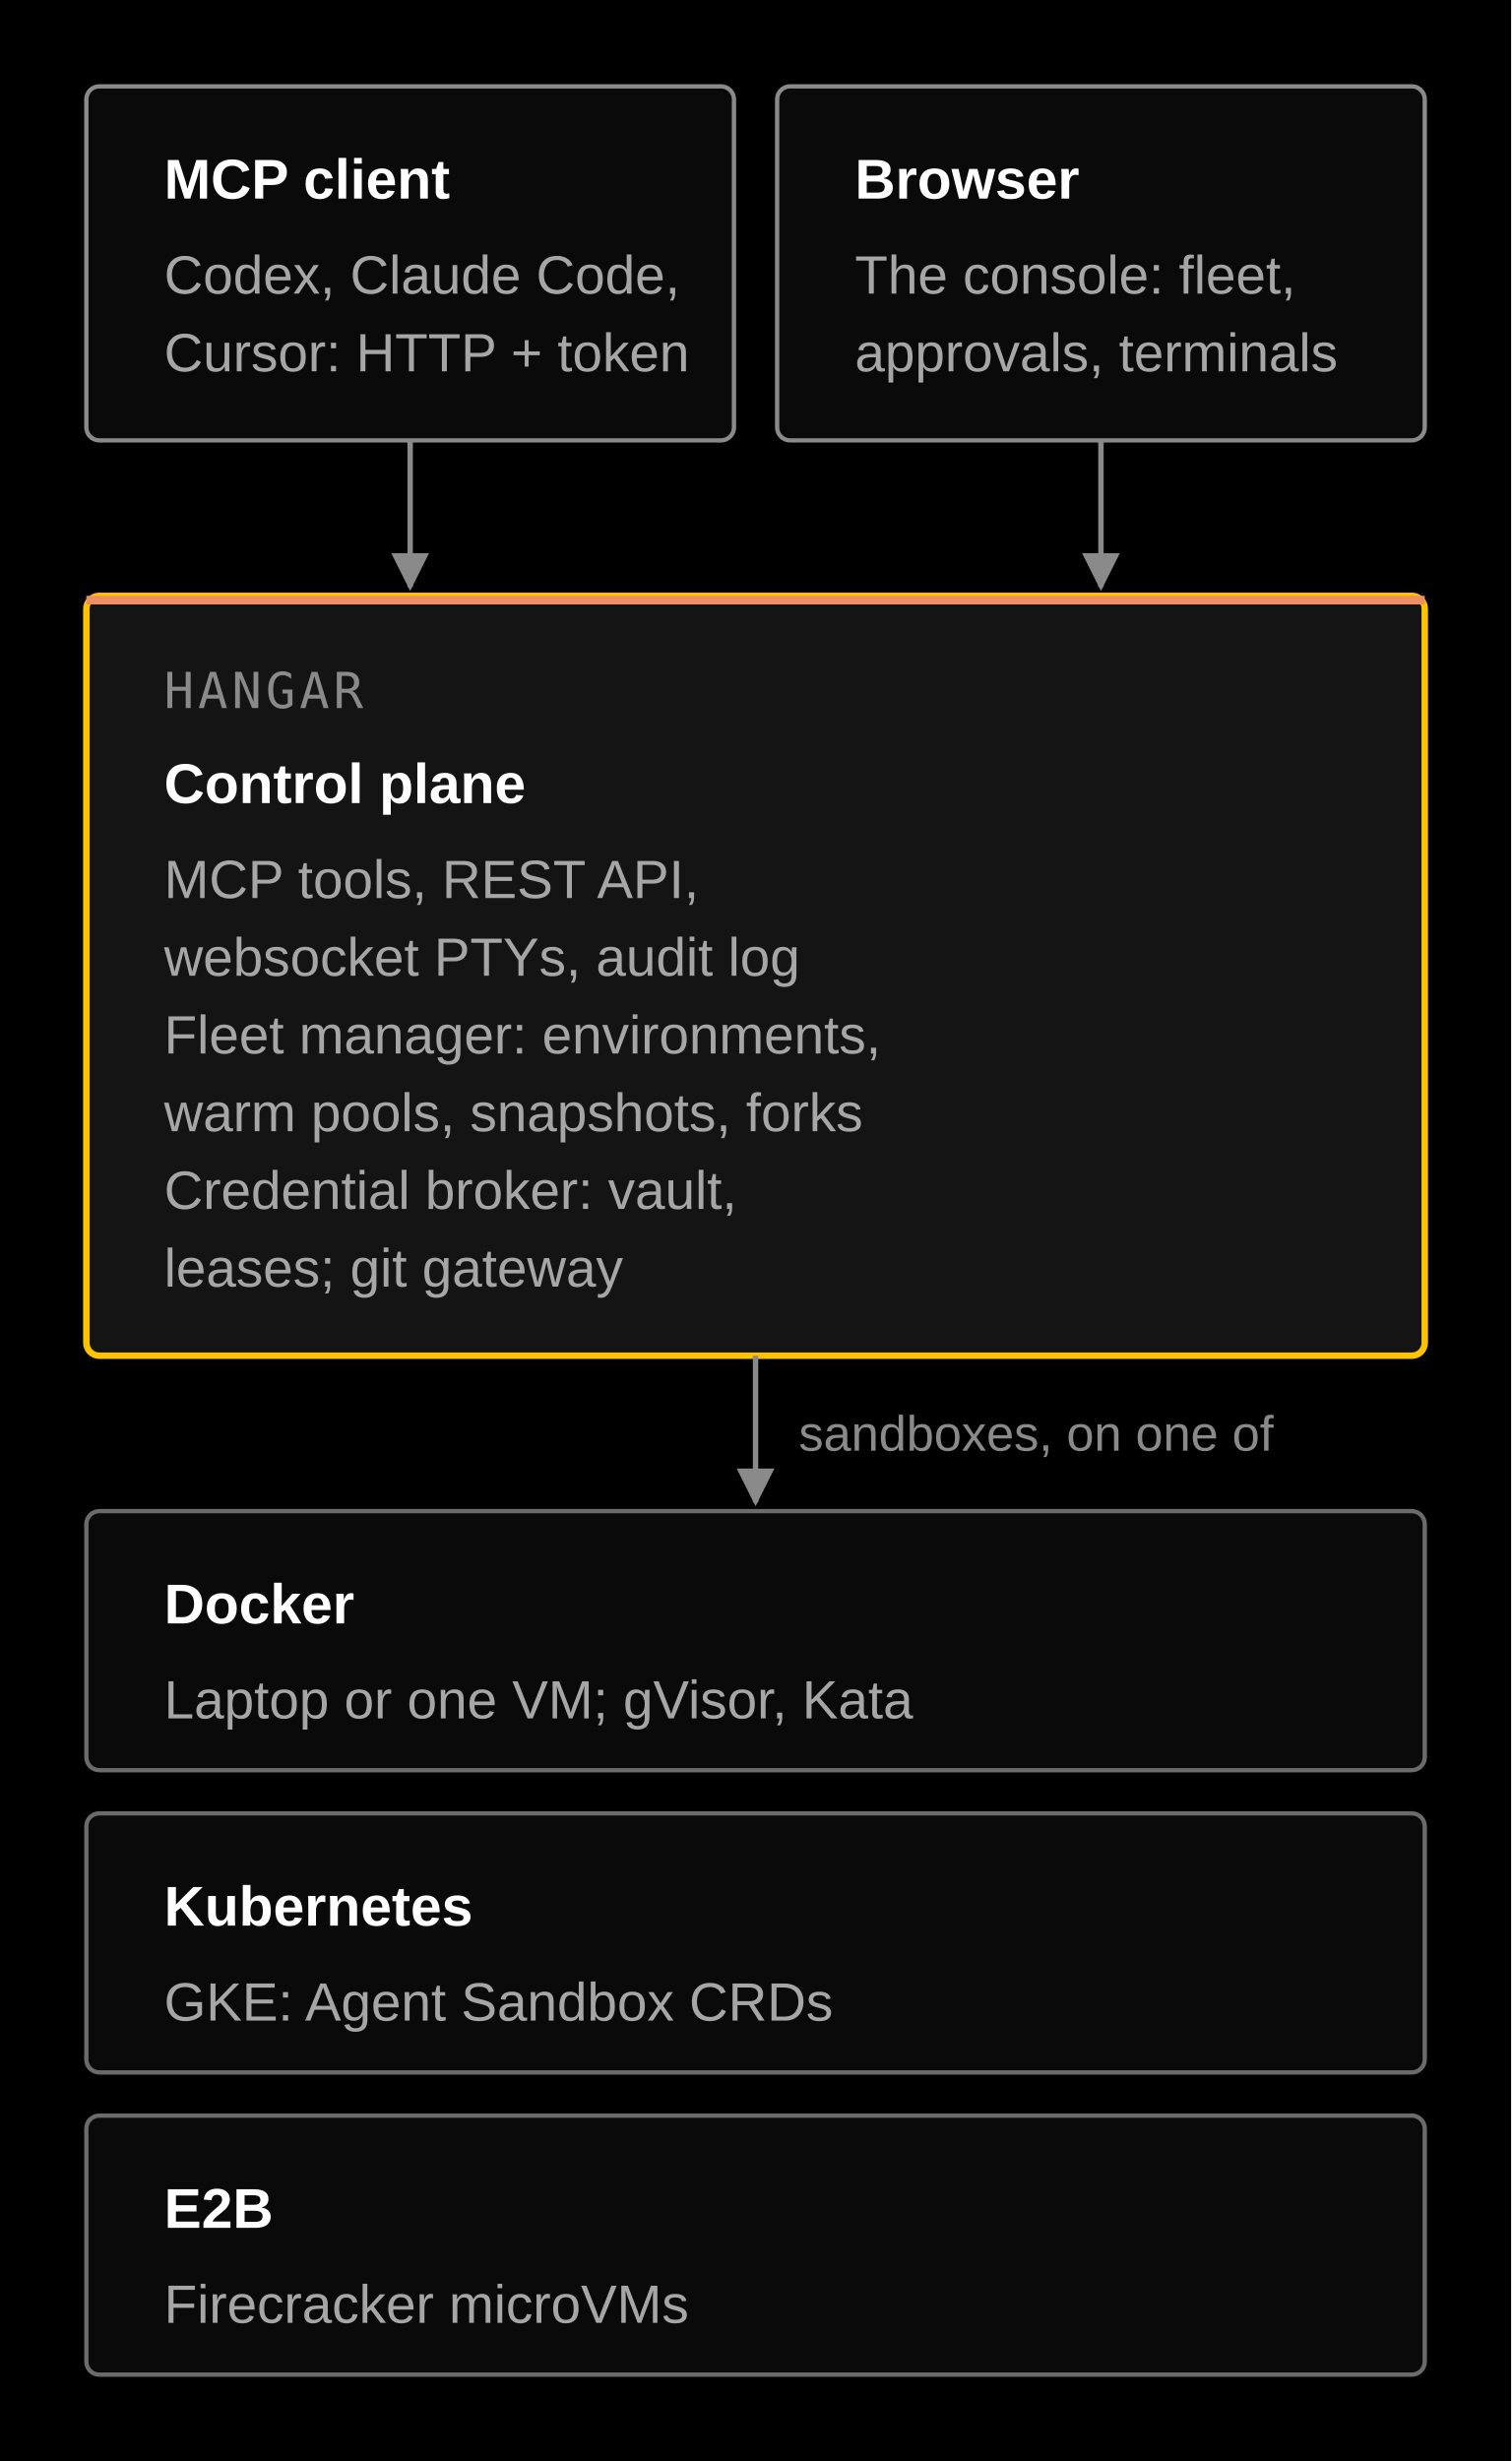
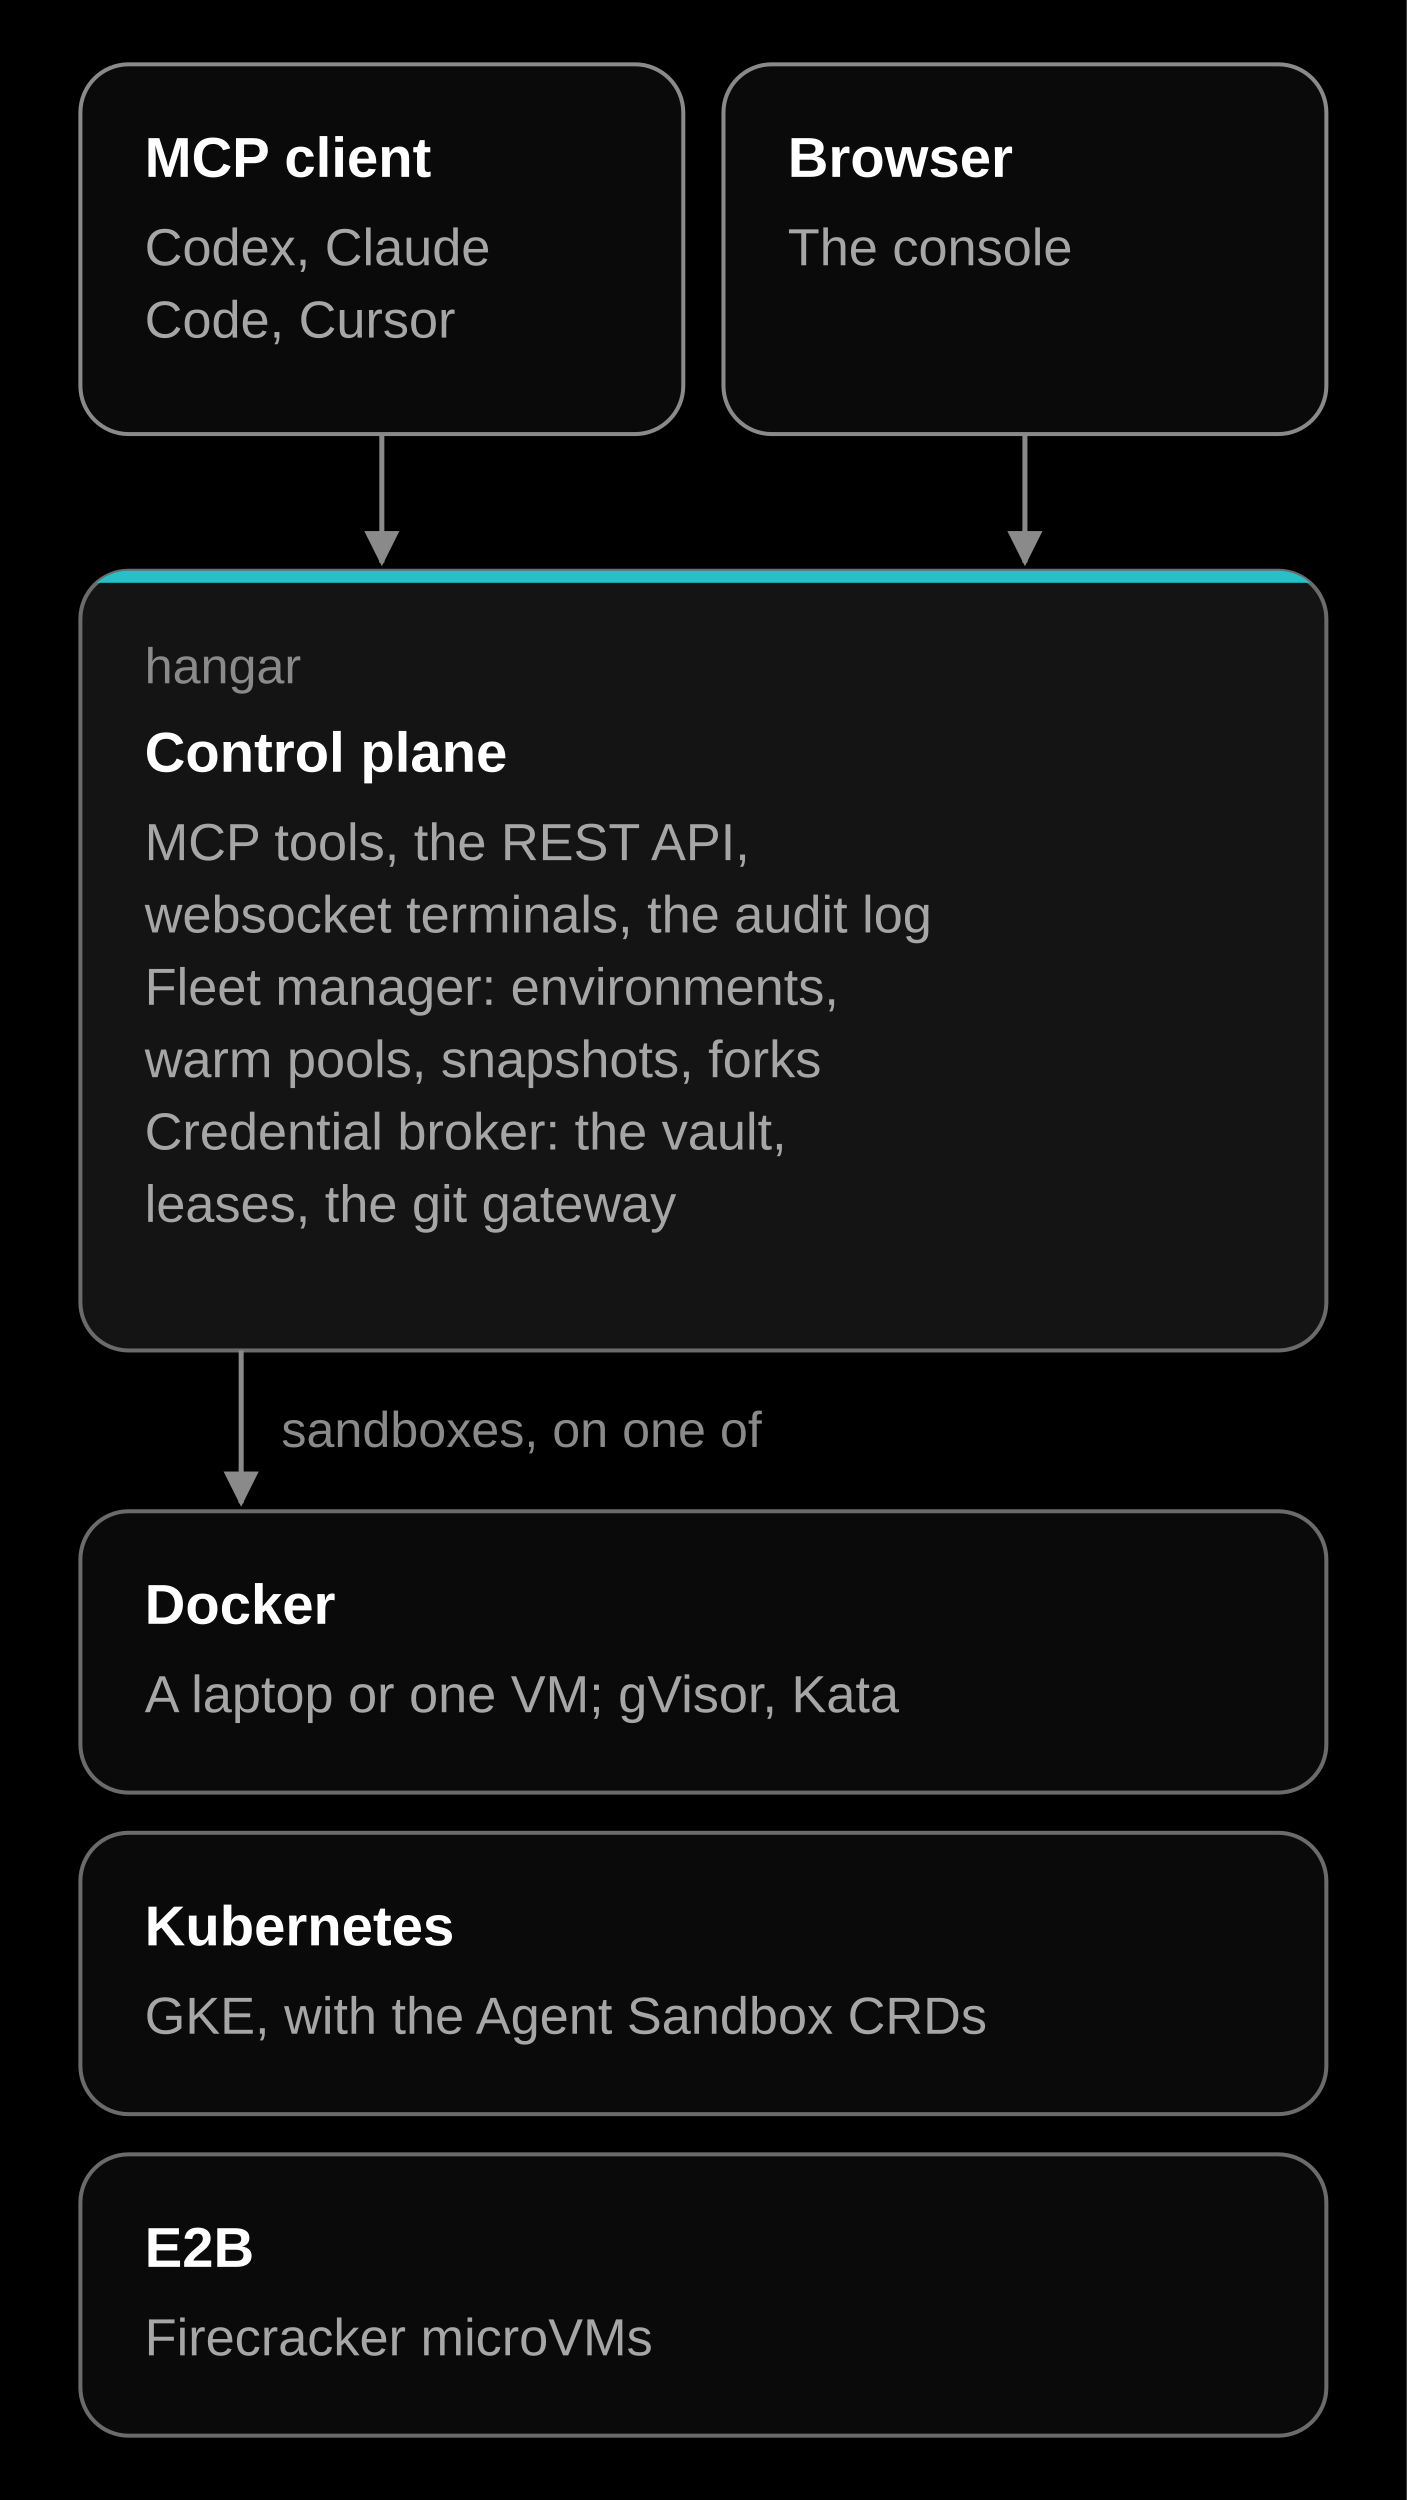
- <svg xmlns="http://www.w3.org/2000/svg" class="af-d" viewBox="0 0 350 570" role="img" aria-label="Inside the control plane">
+ <svg xmlns="http://www.w3.org/2000/svg" class="af-d" viewBox="0 0 350 622" role="img" aria-label="Inside the control plane">
  <style>
-   .af-d .bg { fill: var(--af-canvas, #000); }
+   .af-d .bg { fill: var(--af-canvas, #000000); }
  .af-d .box { fill: var(--af-raised, #141414); }
-   .af-d .box-hub { fill: var(--af-raised, #141414); stroke: var(--af-brand-line, #FFC400); stroke-width: 1.5; }
+   .af-d .box-hub { fill: var(--af-raised, #141414); stroke: var(--af-line-strong, #6B6B6B); stroke-width: 1; }
  .af-d .box-plan { fill: none; stroke: var(--af-line-strong, #6B6B6B); stroke-width: 1; stroke-dasharray: 4 4; }
  .af-d .box-ext { fill: var(--af-surface, #0A0A0A); stroke: var(--af-line-strong, #6B6B6B); stroke-width: 1; }
  .af-d .person { fill: var(--af-surface, #0A0A0A); stroke: var(--af-fg-subtle, #8A8A8A); stroke-width: 1; }
-   .af-d .bound { fill: none; stroke: var(--af-rule, #3A3A3A); stroke-width: 1; stroke-dasharray: 2 5; }
-   .af-d .name { font: 700 15px "Archivo", "Helvetica Neue", Arial, sans-serif; font-stretch: 125%; fill: var(--af-fg, #fff); }
-   .af-d .name-s { font: 700 13px "Archivo", "Helvetica Neue", Arial, sans-serif; font-stretch: 125%; fill: var(--af-fg, #fff); }
-   .af-d .title { font: 700 20px "Archivo", "Helvetica Neue", Arial, sans-serif; font-stretch: 125%; fill: var(--af-fg, #fff); }
-   .af-d .body { font: 400 12.5px "Red Hat Text", "Helvetica Neue", Arial, sans-serif; fill: var(--af-fg-muted, #A6A6A6); }
-   .af-d .lbl { font: 500 10.5px "DM Mono", ui-monospace, Menlo, monospace; letter-spacing: .08em; fill: var(--af-fg-subtle, #8A8A8A); }
+   .af-d .name { font: 700 16px "Archivo", "Helvetica Neue", Arial, sans-serif; font-stretch: 125%; fill: var(--af-fg, #FFFFFF); }
+   .af-d .name-s { font: 700 14px "Archivo", "Helvetica Neue", Arial, sans-serif; font-stretch: 125%; fill: var(--af-fg, #FFFFFF); }
+   .af-d .title { font: 700 20px "Archivo", "Helvetica Neue", Arial, sans-serif; font-stretch: 125%; fill: var(--af-fg, #FFFFFF); }
+   .af-d .body { font: 400 13px "Red Hat Text", "Helvetica Neue", Arial, sans-serif; fill: var(--af-fg-muted, #A6A6A6); }
+   .af-d .lbl { font: 500 12.5px "Red Hat Text", "Helvetica Neue", Arial, sans-serif; fill: var(--af-fg-subtle, #8A8A8A); }
  .af-d .edge { fill: none; stroke: var(--af-fg-subtle, #8A8A8A); stroke-width: 1.25; }
  .af-d .edge-plan { fill: none; stroke: var(--af-fg-subtle, #8A8A8A); stroke-width: 1.25; stroke-dasharray: 5 4; }
-   .af-d .elabel { font: 400 11.5px "Red Hat Text", "Helvetica Neue", Arial, sans-serif; fill: var(--af-fg-subtle, #8A8A8A); }
+   .af-d .elabel { font: 400 12.5px "Red Hat Text", "Helvetica Neue", Arial, sans-serif; fill: var(--af-fg-subtle, #8A8A8A); }
  .af-d .arrowhead { fill: var(--af-fg-subtle, #8A8A8A); }
  .af-d .dot { fill: var(--af-dot-field, #262626); }
-   .af-d .lbl-s { font: 500 11.5px "DM Mono", ui-monospace, Menlo, monospace; letter-spacing: .08em; fill: var(--af-fg-subtle, #8A8A8A); }
</style>
  <defs>
    <marker id="control-plane-stacked-arrow" viewBox="0 0 10 10" refX="9" refY="5" markerWidth="7" markerHeight="7" orient="auto-start-reverse">
      <path class="arrowhead" d="M0 0L10 5L0 10z" />
    </marker>
  </defs>
-   <rect class="bg" width="350" height="570" />
-   <rect class="person" x="20" y="20" width="150" height="82" rx="3" />
-   <text class="name-s" x="38" y="46">MCP client</text>
-   <text class="body" x="38" y="68">Codex, Claude Code,</text>
-   <text class="body" x="38" y="86">Cursor: HTTP + token</text>
-   <rect class="person" x="180" y="20" width="150" height="82" rx="3" />
-   <text class="name-s" x="198" y="46">Browser</text>
-   <text class="body" x="198" y="68">The console: fleet,</text>
-   <text class="body" x="198" y="86">approvals, terminals</text>
-   <path class="edge" d="M95 102V136" marker-end="url(#control-plane-stacked-arrow)" />
-   <path class="edge" d="M255 102V136" marker-end="url(#control-plane-stacked-arrow)" />
-   <rect class="box-hub" x="20" y="138" width="310" height="176" rx="3" />
-   <rect x="20" y="138" width="310" height="2" fill="var(--af-product-hangar, #EE8F63)" />
-   <text class="lbl-s" x="38" y="164">HANGAR</text>
-   <text class="name-s" x="38" y="186">Control plane</text>
-   <text class="body" x="38" y="208">MCP tools, REST API,</text>
-   <text class="body" x="38" y="226">websocket PTYs, audit log</text>
-   <text class="body" x="38" y="244">Fleet manager: environments,</text>
-   <text class="body" x="38" y="262">warm pools, snapshots, forks</text>
-   <text class="body" x="38" y="280">Credential broker: vault,</text>
-   <text class="body" x="38" y="298">leases; git gateway</text>
-   <path class="edge" d="M175 314V348" marker-end="url(#control-plane-stacked-arrow)" />
-   <text class="elabel" x="185" y="336" text-anchor="start">sandboxes, on one of</text>
-   <rect class="box-ext" x="20" y="350" width="310" height="60" rx="3" />
-   <text class="name-s" x="38" y="376">Docker</text>
-   <text class="body" x="38" y="398">Laptop or one VM; gVisor, Kata</text>
-   <rect class="box-ext" x="20" y="420" width="310" height="60" rx="3" />
-   <text class="name-s" x="38" y="446">Kubernetes</text>
-   <text class="body" x="38" y="468">GKE: Agent Sandbox CRDs</text>
-   <rect class="box-ext" x="20" y="490" width="310" height="60" rx="3" />
-   <text class="name-s" x="38" y="516">E2B</text>
-   <text class="body" x="38" y="538">Firecracker microVMs</text>
+   <rect class="bg" width="350" height="622" />
+   <rect class="person" x="20" y="16" width="150" height="92" rx="12" />
+   <text class="name-s" x="36" y="44">MCP client</text>
+   <text class="body" x="36" y="66">Codex, Claude</text>
+   <text class="body" x="36" y="84">Code, Cursor</text>
+   <rect class="person" x="180" y="16" width="150" height="92" rx="12" />
+   <text class="name-s" x="196" y="44">Browser</text>
+   <text class="body" x="196" y="66">The console</text>
+   <path class="edge" d="M95 108V140" marker-end="url(#control-plane-stacked-arrow)" />
+   <path class="edge" d="M255 108V140" marker-end="url(#control-plane-stacked-arrow)" />
+   <rect class="box-hub" x="20" y="142" width="310" height="194" rx="12" />
+   <clipPath id="control-plane-stacked-pe20-142-310-194">
+     <rect x="20" y="142" width="310" height="194" rx="12" />
+   </clipPath>
+   <rect x="20" y="142" width="310" height="3" fill="var(--af-product-hangar, #24C1C9)" clip-path="url(#control-plane-stacked-pe20-142-310-194)" />
+   <text class="lbl" x="36" y="170">hangar</text>
+   <text class="name-s" x="36" y="192">Control plane</text>
+   <text class="body" x="36" y="214">MCP tools, the REST API,</text>
+   <text class="body" x="36" y="232">websocket terminals, the audit log</text>
+   <text class="body" x="36" y="250">Fleet manager: environments,</text>
+   <text class="body" x="36" y="268">warm pools, snapshots, forks</text>
+   <text class="body" x="36" y="286">Credential broker: the vault,</text>
+   <text class="body" x="36" y="304">leases, the git gateway</text>
+   <path class="edge" d="M60 336V374" marker-end="url(#control-plane-stacked-arrow)" />
+   <text class="elabel" x="70" y="360" text-anchor="start">sandboxes, on one of</text>
+   <rect class="box-ext" x="20" y="376" width="310" height="70" rx="12" />
+   <text class="name-s" x="36" y="404">Docker</text>
+   <text class="body" x="36" y="426">A laptop or one VM; gVisor, Kata</text>
+   <rect class="box-ext" x="20" y="456" width="310" height="70" rx="12" />
+   <text class="name-s" x="36" y="484">Kubernetes</text>
+   <text class="body" x="36" y="506">GKE, with the Agent Sandbox CRDs</text>
+   <rect class="box-ext" x="20" y="536" width="310" height="70" rx="12" />
+   <text class="name-s" x="36" y="564">E2B</text>
+   <text class="body" x="36" y="586">Firecracker microVMs</text>
</svg>
